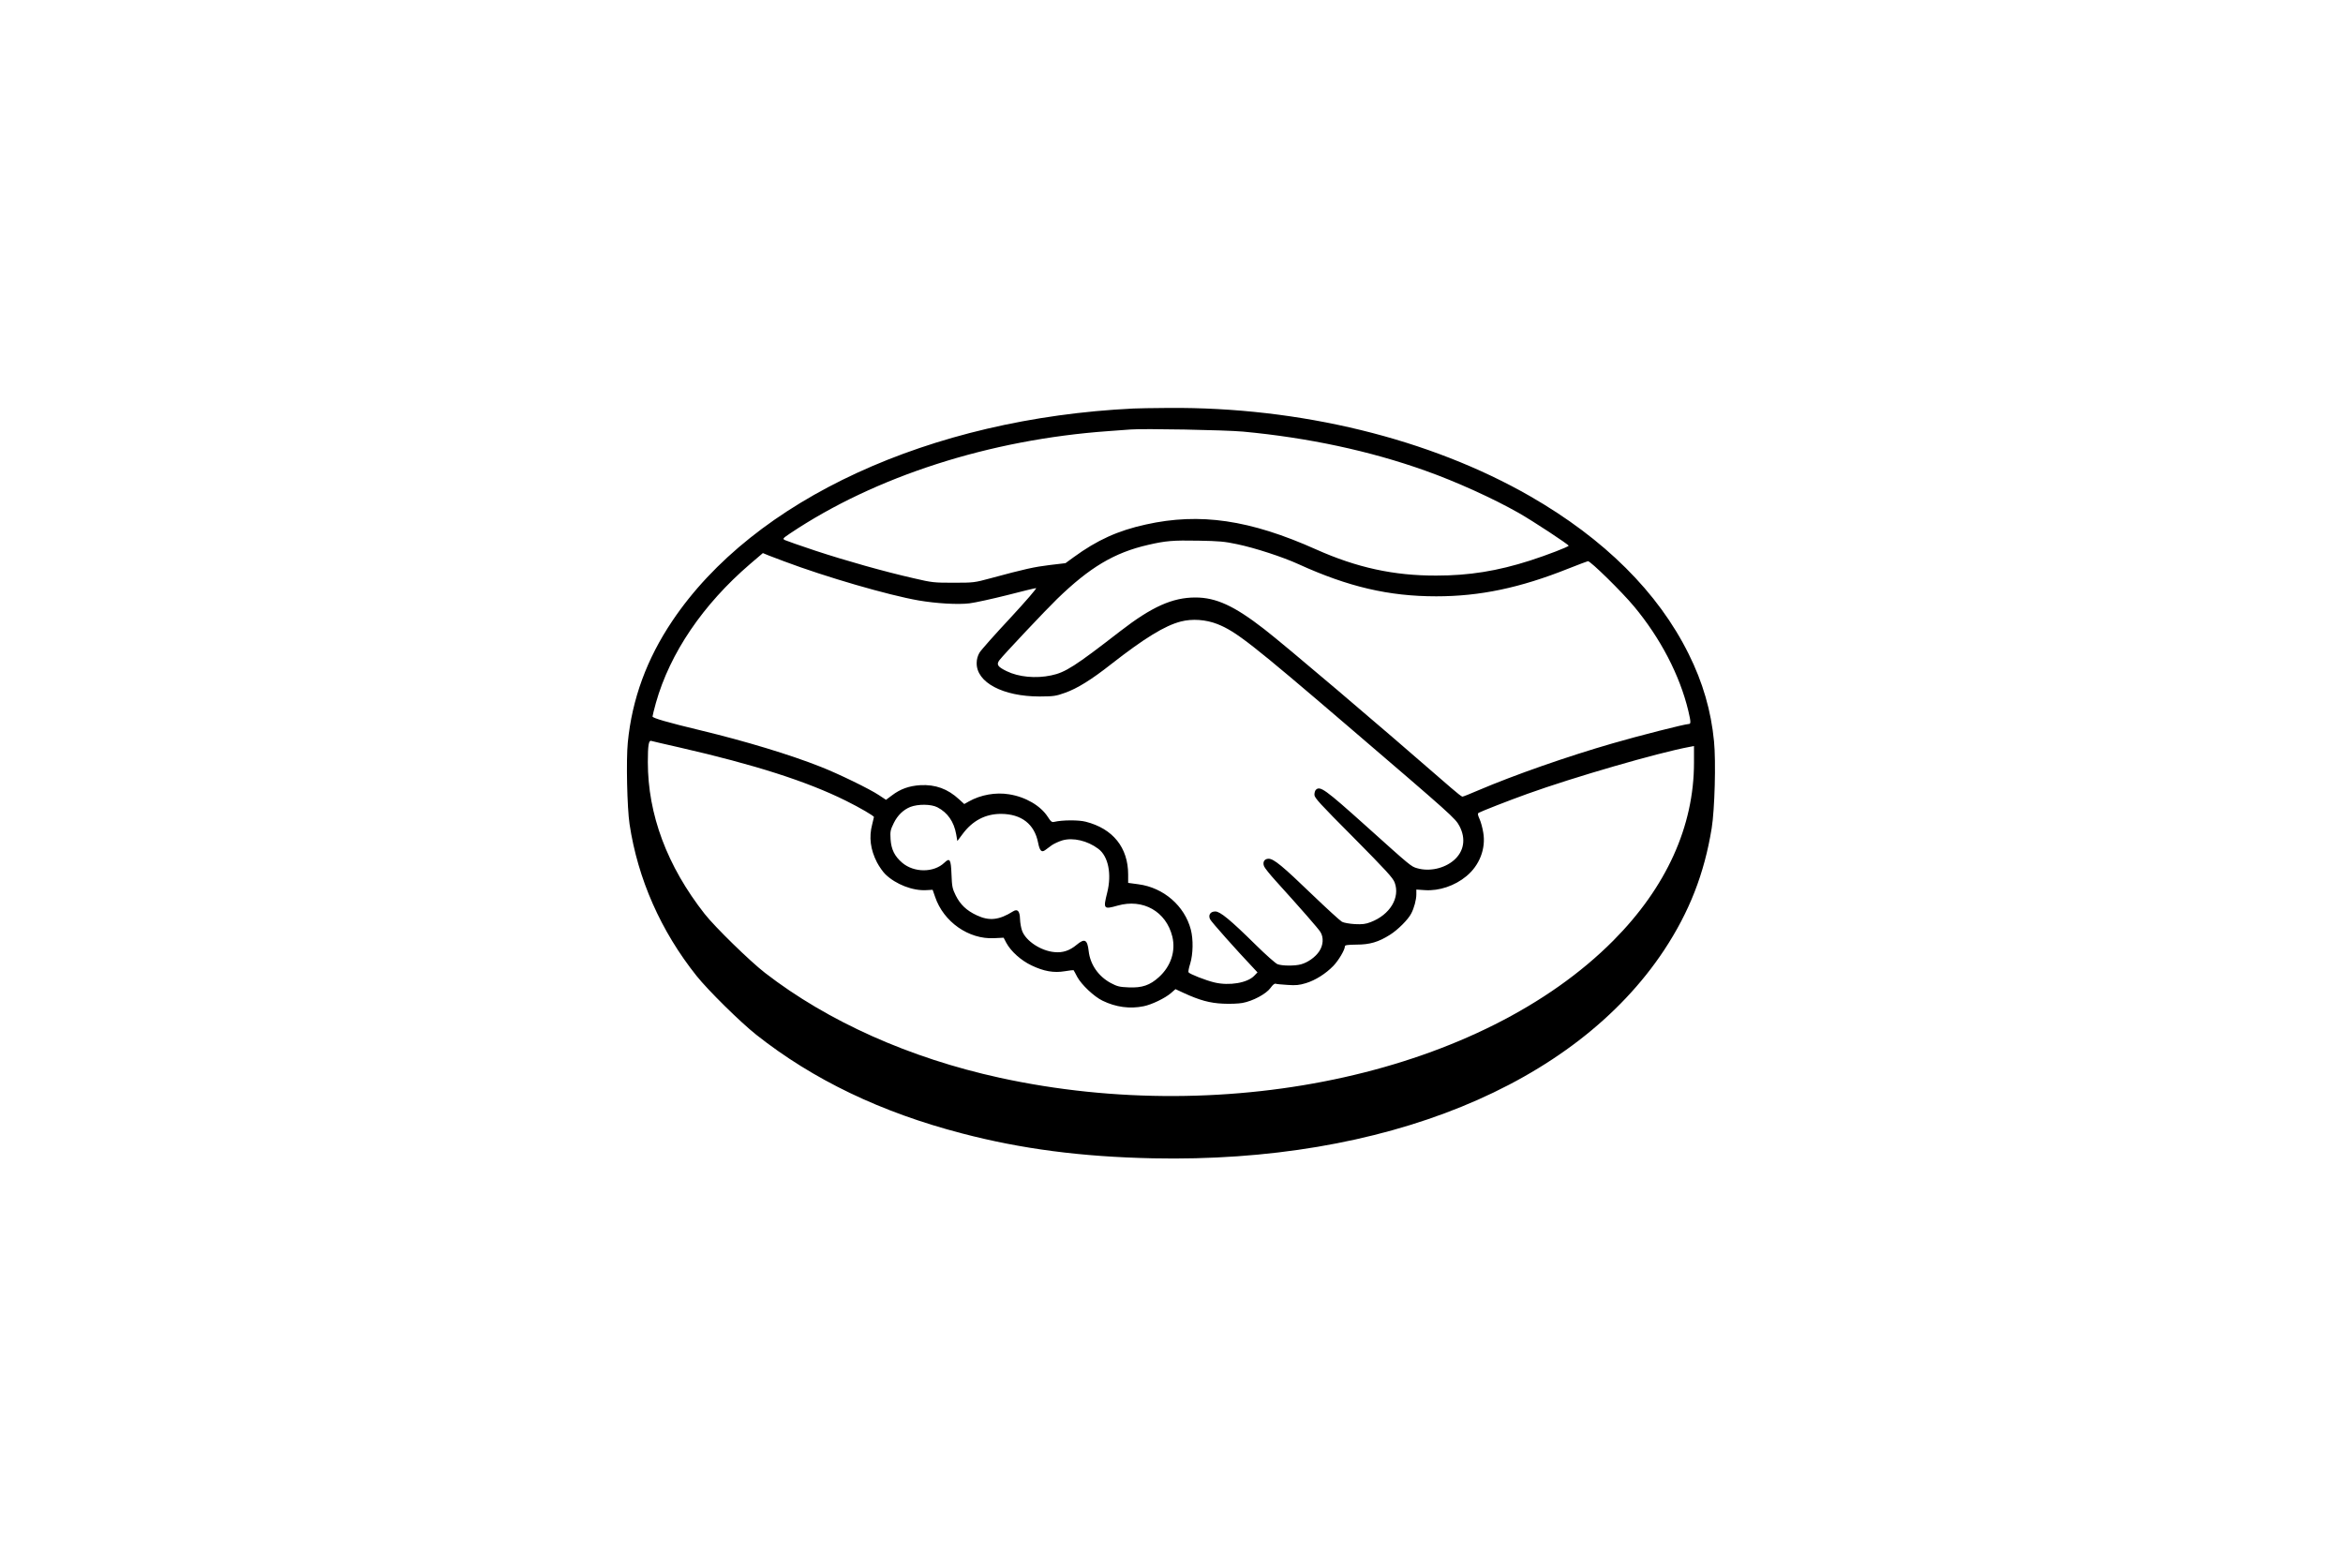
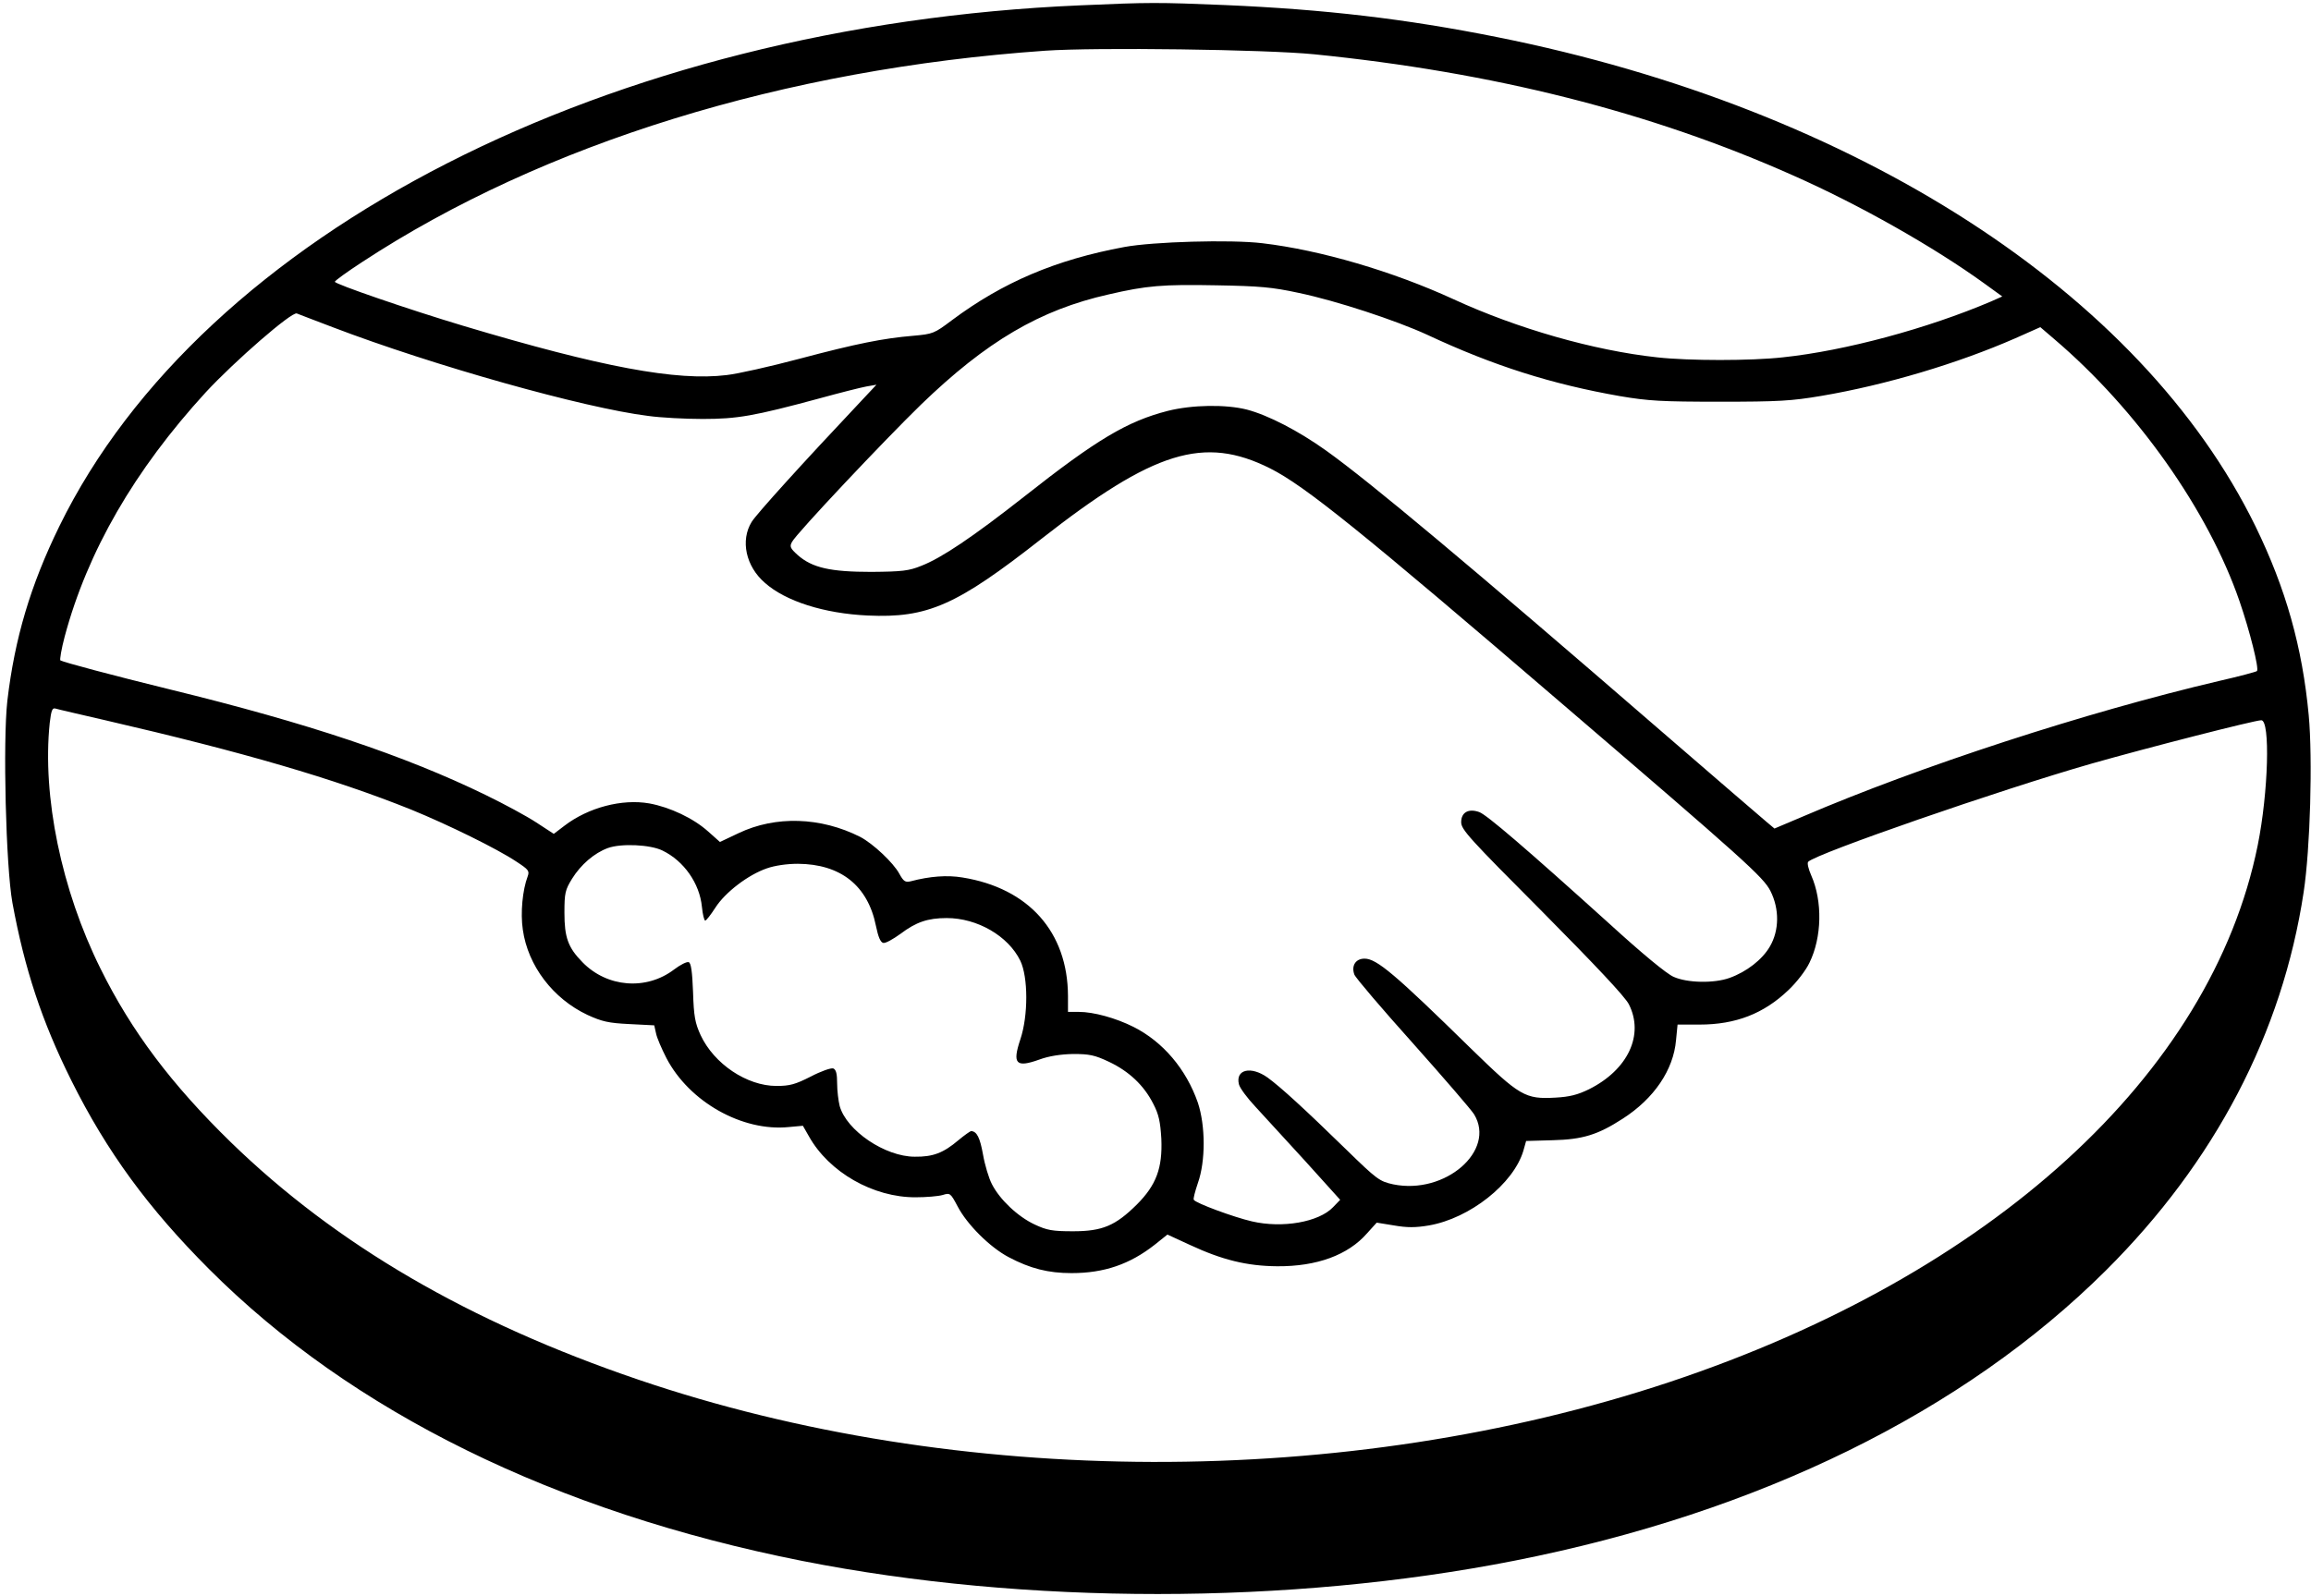
- <svg xmlns="http://www.w3.org/2000/svg" version="1.0" width="2000pt" height="1338pt" viewBox="0 0 2000 1338" preserveAspectRatio="xMidYMid meet">
-   <g transform="translate(0,1338) scale(0.1,-0.1)" fill="#000000" stroke="none">
-     <path d="M9675 9893 c-1738 -84 -3240 -776 -3936 -1813 -218 -324 -344 -667 -380 -1037 -15 -149 -6 -560 15 -698 70 -466 267 -913 572 -1295 100 -125 372 -393 509 -502 486 -384 1064 -662 1755 -842 507 -133 1021 -200 1630 -213 1971 -41 3600 622 4365 1777 215 326 343 652 406 1040 26 160 37 570 20 742 -25 260 -96 505 -217 747 -261 526 -719 981 -1352 1345 -857 492 -1966 763 -3089 754 -131 -1 -265 -3 -298 -5z m935 -197 c558 -52 1084 -165 1555 -333 263 -93 584 -239 800 -362 123 -70 425 -269 425 -279 0 -9 -184 -80 -330 -127 -278 -89 -520 -128 -800 -128 -362 -1 -678 68 -1025 223 -565 253 -992 316 -1454 213 -238 -52 -416 -133 -616 -279 l-70 -51 -135 -16 c-131 -16 -210 -33 -505 -113 -137 -37 -144 -38 -315 -38 -167 0 -182 1 -340 38 -255 58 -577 149 -839 235 -132 44 -249 85 -261 91 -21 11 -19 14 43 56 728 488 1705 802 2717 874 80 6 165 12 190 14 110 9 805 -4 960 -18z m-50 -961 c154 -32 392 -110 525 -171 424 -193 770 -274 1175 -274 372 0 715 72 1126 236 89 35 165 64 169 64 23 0 289 -261 393 -386 226 -271 390 -587 463 -889 23 -98 24 -115 3 -115 -30 0 -425 -100 -648 -165 -383 -110 -843 -271 -1147 -401 -69 -30 -130 -54 -136 -54 -6 0 -48 33 -94 73 -649 565 -1411 1212 -1599 1358 -255 198 -410 269 -586 269 -196 0 -372 -79 -642 -288 -386 -299 -468 -352 -589 -377 -131 -28 -278 -14 -380 36 -78 38 -90 57 -61 95 35 46 398 431 490 520 280 272 490 397 778 463 151 35 212 40 430 36 175 -3 223 -7 330 -30z m-3865 -147 c356 -134 888 -288 1145 -333 152 -26 336 -37 435 -25 49 6 194 38 322 70 127 33 238 60 247 60 9 0 -87 -111 -221 -256 -131 -140 -249 -273 -262 -295 -15 -26 -24 -56 -24 -88 -3 -166 224 -286 538 -286 119 1 137 3 215 31 105 37 226 112 395 245 283 221 458 329 595 364 96 25 213 17 312 -22 159 -63 294 -169 1123 -879 885 -758 907 -778 943 -845 57 -108 39 -217 -48 -292 -83 -71 -209 -98 -313 -68 -52 15 -51 14 -437 361 -351 315 -392 344 -428 308 -7 -7 -12 -25 -12 -42 0 -26 45 -75 334 -365 279 -282 336 -344 351 -384 48 -129 -40 -275 -205 -338 -44 -17 -71 -20 -135 -17 -46 3 -93 11 -110 20 -16 9 -131 114 -255 233 -251 242 -327 305 -371 305 -36 0 -53 -28 -39 -64 5 -14 49 -69 98 -123 221 -244 366 -410 383 -438 29 -46 25 -113 -10 -165 -33 -50 -97 -95 -155 -111 -53 -15 -162 -14 -201 1 -16 6 -100 80 -185 164 -219 216 -305 286 -346 286 -42 0 -62 -30 -45 -66 9 -21 233 -272 365 -411 l40 -43 -28 -29 c-58 -61 -213 -87 -339 -57 -73 17 -213 72 -222 87 -3 5 3 38 15 75 24 80 27 204 5 289 -53 203 -233 359 -447 387 l-88 12 0 71 c0 230 -130 392 -362 451 -60 16 -201 15 -268 -1 -22 -5 -29 1 -57 44 -61 94 -189 169 -329 191 -114 19 -243 -4 -344 -61 l-39 -22 -44 40 c-97 90 -203 128 -331 121 -97 -6 -171 -33 -242 -87 l-51 -38 -59 39 c-77 52 -348 184 -499 243 -262 104 -643 219 -1025 311 -279 67 -410 105 -410 118 0 7 13 59 29 117 120 425 402 840 804 1185 l109 93 51 -21 c29 -11 88 -34 132 -50z m-895 -1588 c643 -147 1089 -290 1421 -455 119 -59 239 -129 239 -139 0 -3 -7 -31 -15 -63 -29 -109 -15 -215 41 -324 19 -36 51 -82 72 -102 89 -86 234 -142 350 -135 l53 3 21 -60 c72 -214 287 -364 503 -353 l82 4 23 -44 c39 -72 124 -149 214 -192 106 -51 192 -66 286 -50 39 7 73 10 74 9 2 -2 16 -28 31 -57 37 -68 144 -169 217 -204 113 -55 233 -71 350 -47 70 14 183 69 233 112 l39 34 71 -33 c135 -62 222 -86 335 -91 58 -3 132 0 165 6 89 16 203 77 240 128 19 27 35 40 45 36 8 -3 54 -7 101 -10 70 -5 100 -2 156 15 82 25 170 81 235 148 45 47 98 137 98 166 0 11 21 14 98 15 115 0 189 22 287 84 67 42 155 130 181 181 25 47 44 119 44 164 l0 41 73 -5 c122 -8 255 37 354 119 112 92 168 236 144 373 -6 38 -20 90 -31 114 -16 36 -18 47 -8 54 20 12 254 104 416 162 394 142 1119 352 1385 401 l37 7 0 -142 c0 -543 -236 -1063 -689 -1519 -1113 -1119 -3268 -1601 -5239 -1170 -768 168 -1467 481 -2002 895 -129 100 -427 391 -515 503 -321 409 -485 849 -485 1296 0 142 7 187 29 181 9 -3 117 -28 241 -56z m2202 -511 c87 -45 141 -123 160 -230 l10 -58 44 59 c85 115 195 173 329 173 174 -1 285 -87 316 -245 14 -71 30 -87 61 -64 13 9 38 28 57 42 19 13 60 32 90 41 91 26 214 -3 306 -72 86 -64 116 -216 76 -375 -35 -139 -31 -144 89 -110 217 62 414 -50 467 -264 30 -125 -12 -253 -114 -346 -77 -70 -144 -93 -258 -88 -79 3 -98 8 -153 37 -106 57 -176 158 -189 273 -11 98 -34 111 -102 54 -60 -50 -119 -70 -189 -63 -116 10 -244 94 -277 181 -9 24 -17 69 -18 101 -2 68 -21 90 -59 66 -120 -75 -203 -84 -310 -34 -88 41 -141 92 -180 170 -29 59 -32 76 -36 180 -5 129 -14 144 -61 99 -90 -86 -259 -86 -360 0 -65 56 -93 113 -99 200 -4 68 -2 79 28 140 32 65 81 112 140 136 67 26 179 25 232 -3z" />
+ <svg xmlns="http://www.w3.org/2000/svg" version="1.0" width="911pt" height="629pt" viewBox="0 0 911 629" preserveAspectRatio="xMidYMid meet">
+   <g transform="translate(0,629) scale(0.1,-0.1)" fill="#000000" stroke="none">
+     <path d="M4260 6269 c-1857 -79 -3460 -897 -4026 -2054 -114 -233 -176 -442 -205 -688 -18 -159 -6 -653 20 -797 48 -261 116 -467 232 -700 140 -281 304 -505 544 -745 561 -562 1364 -957 2338 -1150 881 -174 1919 -174 2807 1 964 190 1770 586 2331 1144 430 428 696 936 780 1492 26 171 36 525 20 698 -25 268 -90 499 -210 745 -451 922 -1575 1646 -2991 1929 -360 72 -678 109 -1070 126 -267 11 -297 11 -570 -1z m920 -193 c707 -71 1326 -227 1889 -478 260 -115 555 -282 755 -427 l69 -50 -45 -20 c-249 -106 -573 -194 -820 -220 -125 -14 -371 -14 -496 0 -249 27 -550 113 -802 229 -239 110 -525 194 -754 221 -125 15 -431 6 -544 -15 -270 -50 -479 -139 -680 -289 -69 -52 -74 -54 -152 -61 -118 -10 -220 -30 -450 -91 -113 -30 -241 -59 -286 -64 -197 -24 -492 31 -1037 194 -220 66 -507 165 -507 174 0 4 48 39 108 78 712 467 1663 761 2692 833 200 14 869 5 1060 -14z m-60 -941 c148 -31 382 -108 506 -165 263 -123 492 -195 760 -242 112 -19 164 -22 394 -22 231 0 282 3 400 23 254 43 538 128 764 227 l99 44 56 -48 c325 -277 606 -675 729 -1032 41 -119 78 -267 69 -276 -3 -3 -70 -21 -149 -39 -528 -124 -1178 -336 -1642 -535 l-111 -47 -31 26 c-17 14 -206 177 -420 362 -753 652 -1144 979 -1316 1102 -109 78 -229 140 -313 162 -83 21 -215 19 -311 -5 -160 -41 -280 -112 -569 -340 -200 -157 -323 -240 -403 -271 -49 -20 -76 -23 -197 -24 -161 0 -233 16 -290 66 -30 27 -33 34 -23 52 16 32 364 401 509 542 258 249 468 373 739 434 151 35 213 40 425 36 169 -3 219 -7 325 -30z m-3809 -135 c398 -152 993 -319 1244 -350 50 -7 146 -12 215 -12 136 0 201 11 460 81 80 22 163 43 185 47 l40 7 -60 -64 c-232 -246 -413 -446 -432 -477 -45 -73 -23 -175 52 -240 82 -73 234 -121 405 -129 237 -11 351 40 685 302 443 347 641 409 902 278 137 -69 358 -247 1158 -934 710 -609 786 -677 814 -732 36 -71 35 -156 -2 -219 -30 -52 -92 -100 -159 -124 -61 -22 -166 -20 -220 4 -27 11 -126 93 -253 209 -330 298 -485 431 -514 441 -42 15 -71 -1 -71 -40 0 -29 32 -64 319 -352 210 -212 327 -336 342 -366 61 -120 -3 -258 -157 -335 -45 -22 -77 -30 -132 -33 -120 -7 -141 6 -332 192 -301 295 -373 356 -421 356 -35 0 -53 -28 -40 -63 5 -13 109 -135 231 -271 122 -137 230 -262 241 -280 87 -143 -114 -318 -319 -276 -54 12 -63 18 -187 139 -163 159 -256 244 -308 282 -66 47 -128 32 -113 -27 4 -15 33 -54 65 -88 31 -34 119 -130 196 -214 l138 -153 -28 -29 c-56 -59 -200 -84 -320 -56 -70 16 -222 72 -229 85 -3 4 5 33 16 66 31 87 30 227 0 317 -46 132 -137 240 -254 299 -70 35 -157 59 -215 59 l-43 0 0 63 c-1 252 -155 425 -416 467 -60 10 -128 5 -204 -15 -21 -5 -28 -1 -45 30 -23 43 -104 119 -154 145 -156 79 -334 84 -479 15 l-74 -35 -46 41 c-59 53 -151 96 -232 111 -108 19 -241 -16 -335 -88 l-42 -32 -69 45 c-38 25 -127 73 -199 108 -320 156 -703 284 -1243 416 -232 57 -419 107 -434 115 -3 2 4 45 17 94 90 336 275 656 556 963 113 122 339 319 359 311 8 -3 72 -28 141 -54z m-896 -1550 c545 -126 901 -230 1205 -352 147 -60 340 -155 415 -205 49 -32 53 -37 45 -59 -20 -53 -29 -143 -19 -210 20 -142 119 -272 255 -336 57 -26 82 -32 165 -36 l98 -5 7 -31 c3 -17 22 -61 41 -98 90 -173 300 -291 483 -272 l55 5 24 -42 c79 -141 253 -241 421 -240 41 0 89 4 106 9 29 9 31 8 59 -45 37 -71 127 -161 201 -200 85 -45 156 -63 248 -63 129 0 230 35 328 112 l50 40 89 -41 c127 -59 224 -83 344 -84 156 -1 279 44 354 130 l38 42 68 -11 c52 -9 85 -9 138 0 161 28 333 164 372 294 l11 39 105 3 c118 3 177 21 276 85 123 79 200 192 210 310 l6 61 87 0 c142 0 253 43 350 136 32 30 69 78 83 108 49 100 52 242 7 344 -11 25 -17 49 -12 54 33 33 754 283 1117 387 218 62 643 171 669 171 36 0 28 -284 -14 -493 -183 -904 -1049 -1694 -2320 -2117 -1272 -423 -2804 -419 -4064 10 -667 227 -1190 532 -1605 935 -235 229 -393 439 -515 686 -154 310 -230 679 -200 968 6 50 10 61 23 57 9 -3 97 -23 196 -46z m2197 -514 c84 -41 146 -129 155 -222 3 -30 9 -54 13 -54 4 0 22 23 40 51 39 61 130 130 203 155 31 11 79 18 122 18 169 -1 276 -86 308 -245 9 -44 18 -65 29 -67 9 -2 39 15 68 36 61 46 107 62 182 62 120 0 242 -70 290 -168 31 -64 32 -216 0 -311 -32 -96 -17 -112 75 -79 38 14 84 21 133 22 64 0 85 -4 142 -31 78 -37 137 -92 174 -165 22 -42 28 -71 32 -138 5 -116 -20 -183 -97 -260 -84 -83 -135 -105 -251 -105 -82 0 -103 4 -152 27 -66 31 -137 98 -168 159 -12 23 -28 76 -35 117 -12 66 -24 91 -47 92 -3 0 -26 -16 -50 -36 -59 -50 -100 -66 -172 -65 -117 0 -269 103 -296 200 -5 20 -10 60 -10 89 0 38 -4 54 -15 59 -9 3 -49 -11 -89 -32 -61 -31 -83 -37 -135 -37 -117 0 -246 87 -299 200 -22 48 -27 74 -30 170 -3 81 -8 115 -17 118 -7 3 -33 -10 -58 -29 -109 -83 -264 -71 -361 29 -57 58 -71 98 -71 195 0 78 3 90 30 134 35 56 87 101 141 121 52 19 168 14 216 -10z" />
  </g>
</svg>
